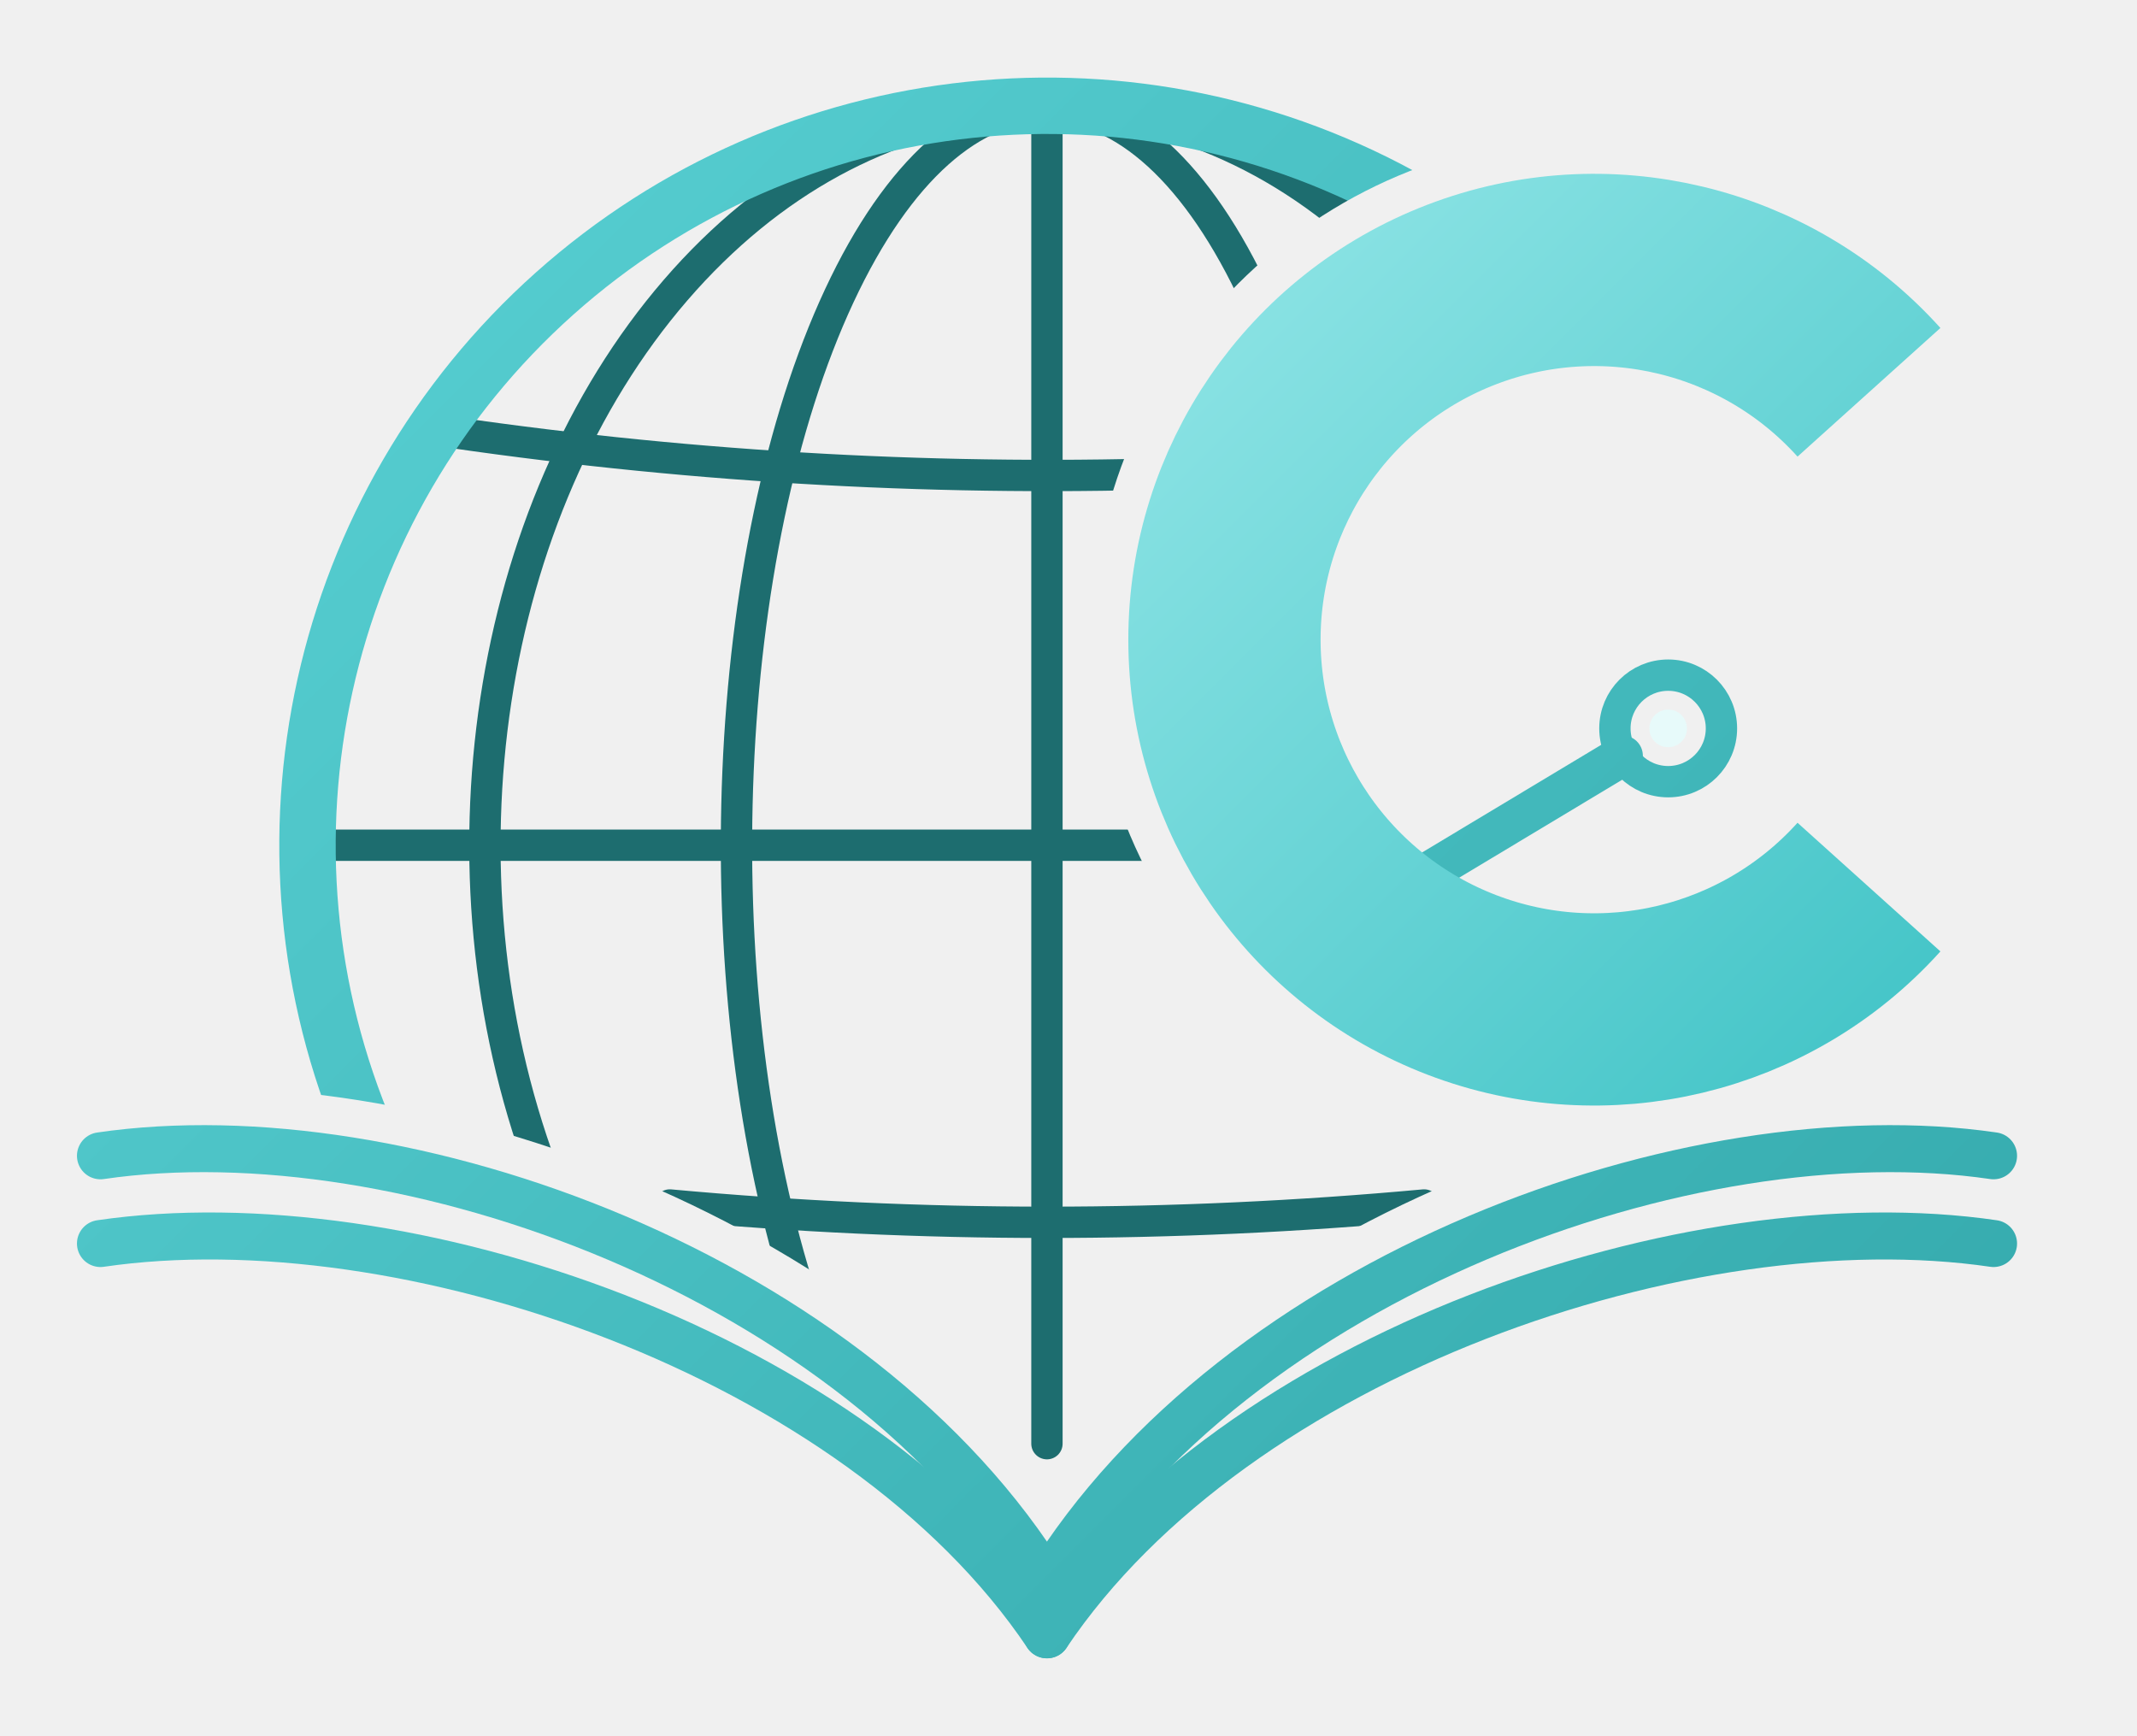
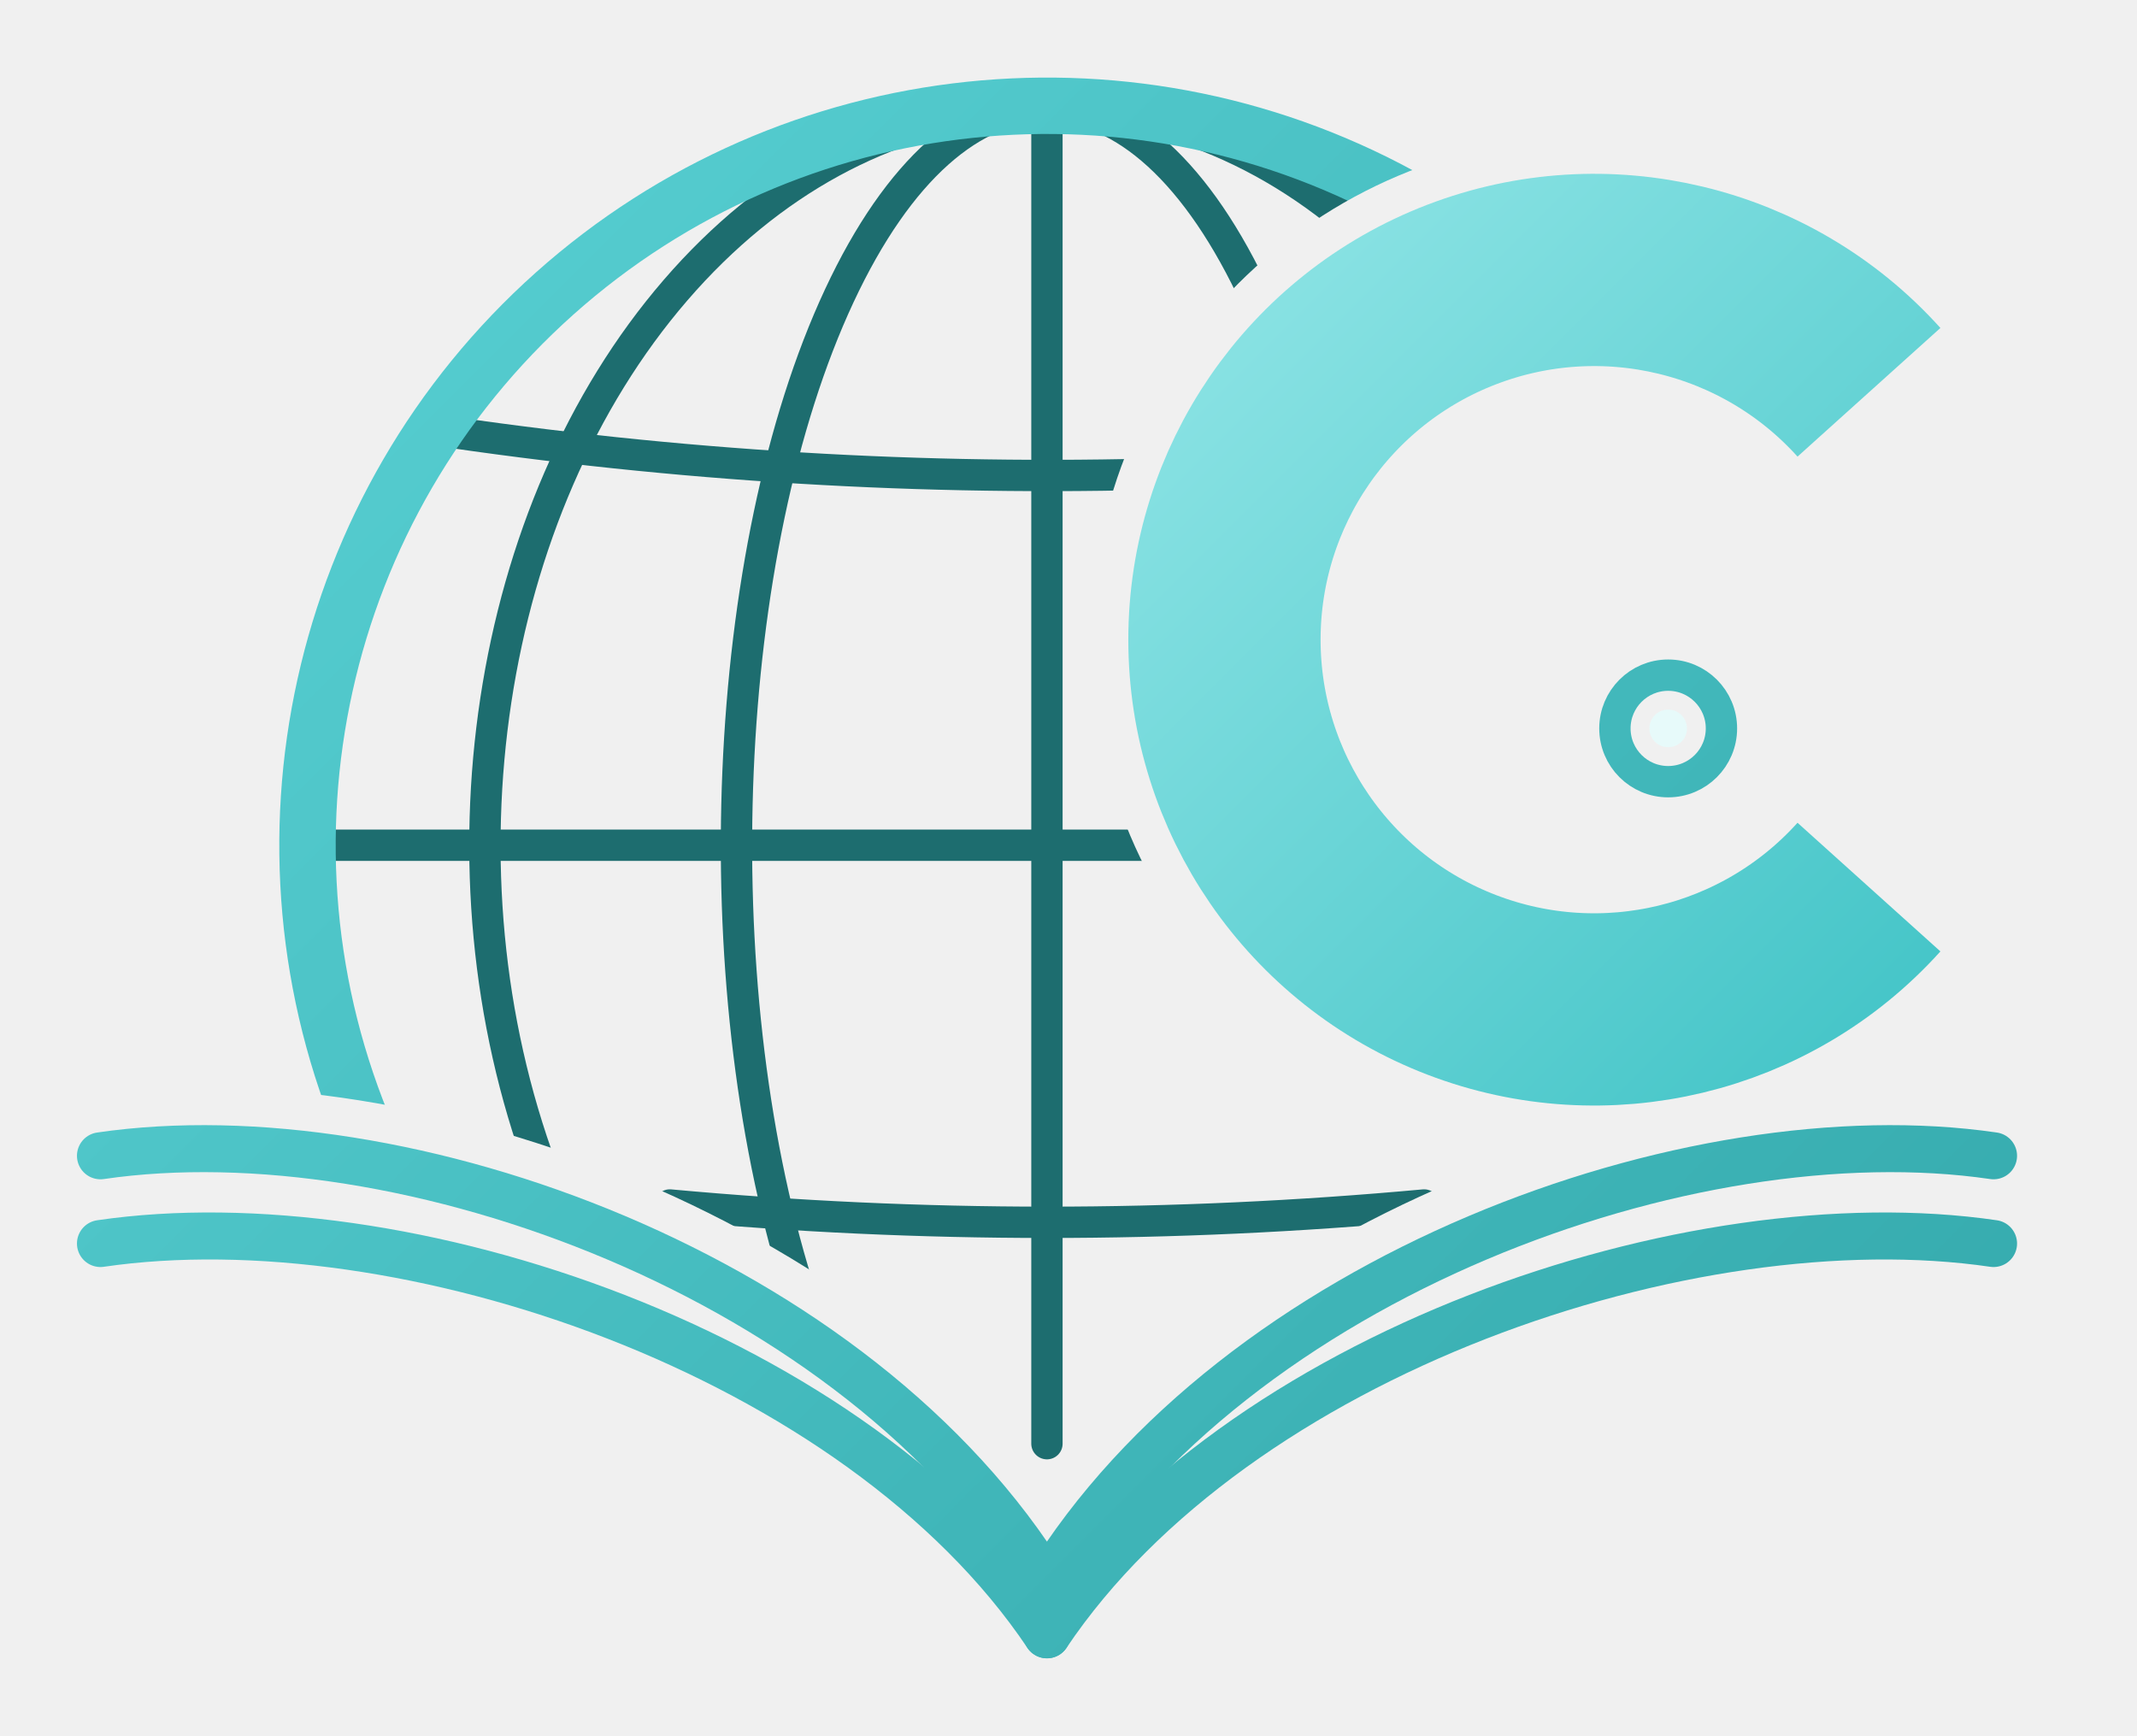
<svg xmlns="http://www.w3.org/2000/svg" viewBox="0 0 341 277" role="img" aria-labelledby="titulo">
  <defs>
    <linearGradient id="trazo" gradientUnits="userSpaceOnUse" x1="16" y1="-16" x2="325" y2="293">
      <stop offset="0" stop-color="#5dd5d8" />
      <stop offset="1" stop-color="#30a5a8" />
    </linearGradient>
    <linearGradient id="letra" gradientUnits="userSpaceOnUse" x1="180.04" y1="27.74" x2="328.73" y2="176.42">
      <stop offset="0" stop-color="#95e7e8" />
      <stop offset="1" stop-color="#39c0c3" />
    </linearGradient>
    <clipPath id="globo">
      <circle cx="167.06" cy="134.88" r="118" />
    </clipPath>
    <mask id="recorte" maskUnits="userSpaceOnUse" x="0" y="0" width="341" height="277">
      <rect width="341" height="277" fill="#fff" />
      <path d="M16.03 184.44 C64.36 177.36 136.86 203.6 167.06 252.88 C197.27 203.6 269.77 177.36 318.11 184.44 V277 H16.03 Z" fill="#000" />
      <g fill="none" stroke="#000" stroke-width="19.5" stroke-linecap="round">
        <path d="M167.06 252.88 C136.86 203.6 64.36 177.36 16.03 184.44" />
        <path d="M167.06 252.88 C197.27 203.6 269.77 177.36 318.11 184.44" />
      </g>
      <circle cx="254.38" cy="102.08" r="80.34" fill="#000" />
    </mask>
  </defs>
  <g fill="none" stroke-linecap="round" stroke-linejoin="round">
    <g mask="url(#recorte)">
      <g clip-path="url(#globo)" stroke="#1d6d6f" stroke-width="5">
        <path d="M127.23 205.06 A49.56 118 0 0 1 200.55 47.88" />
        <path d="M86.46 186.6 A89.68 118 0 0 1 216.24 36.19" />
        <path d="M64.8 67.9 Q123.99 77.13 183.19 75.68" />
        <path d="M49.06 134.88 L185.55 134.88" />
        <path d="M106.88 192.29 Q167.06 197.82 227.25 192.29" />
        <path d="M167.06 16.88 L167.06 230.38" />
      </g>
      <g stroke="url(#trazo)" stroke-width="9">
        <path d="M58.65 181.45 A118 118 0 0 1 225.62 32.43" />
      </g>
    </g>
    <g stroke="url(#trazo)" stroke-width="7.5">
      <path d="M167.06 252.88 C136.86 203.6 64.36 177.36 16.03 184.44" />
      <path d="M167.06 252.88 C197.27 203.6 269.77 177.36 318.11 184.44" />
      <path d="M167.06 260.88 C136.86 215.92 64.36 191.36 16.03 198.44" />
      <path d="M167.06 260.88 C197.27 215.92 269.77 191.36 318.11 198.44" />
    </g>
-     <path d="M227.18 139.67 L258.9 120.61" stroke="url(#trazo)" stroke-width="6.5" />
    <path d="M298.23 141.56 A59 59 0 1 1 298.23 62.6" stroke="url(#letra)" stroke-width="30.68" stroke-linecap="butt" />
    <circle cx="266.19" cy="116.24" r="8.5" stroke="url(#trazo)" stroke-width="5" />
    <circle cx="266.19" cy="116.24" r="3" fill="#e7fafa" stroke="none" />
  </g>
</svg>
